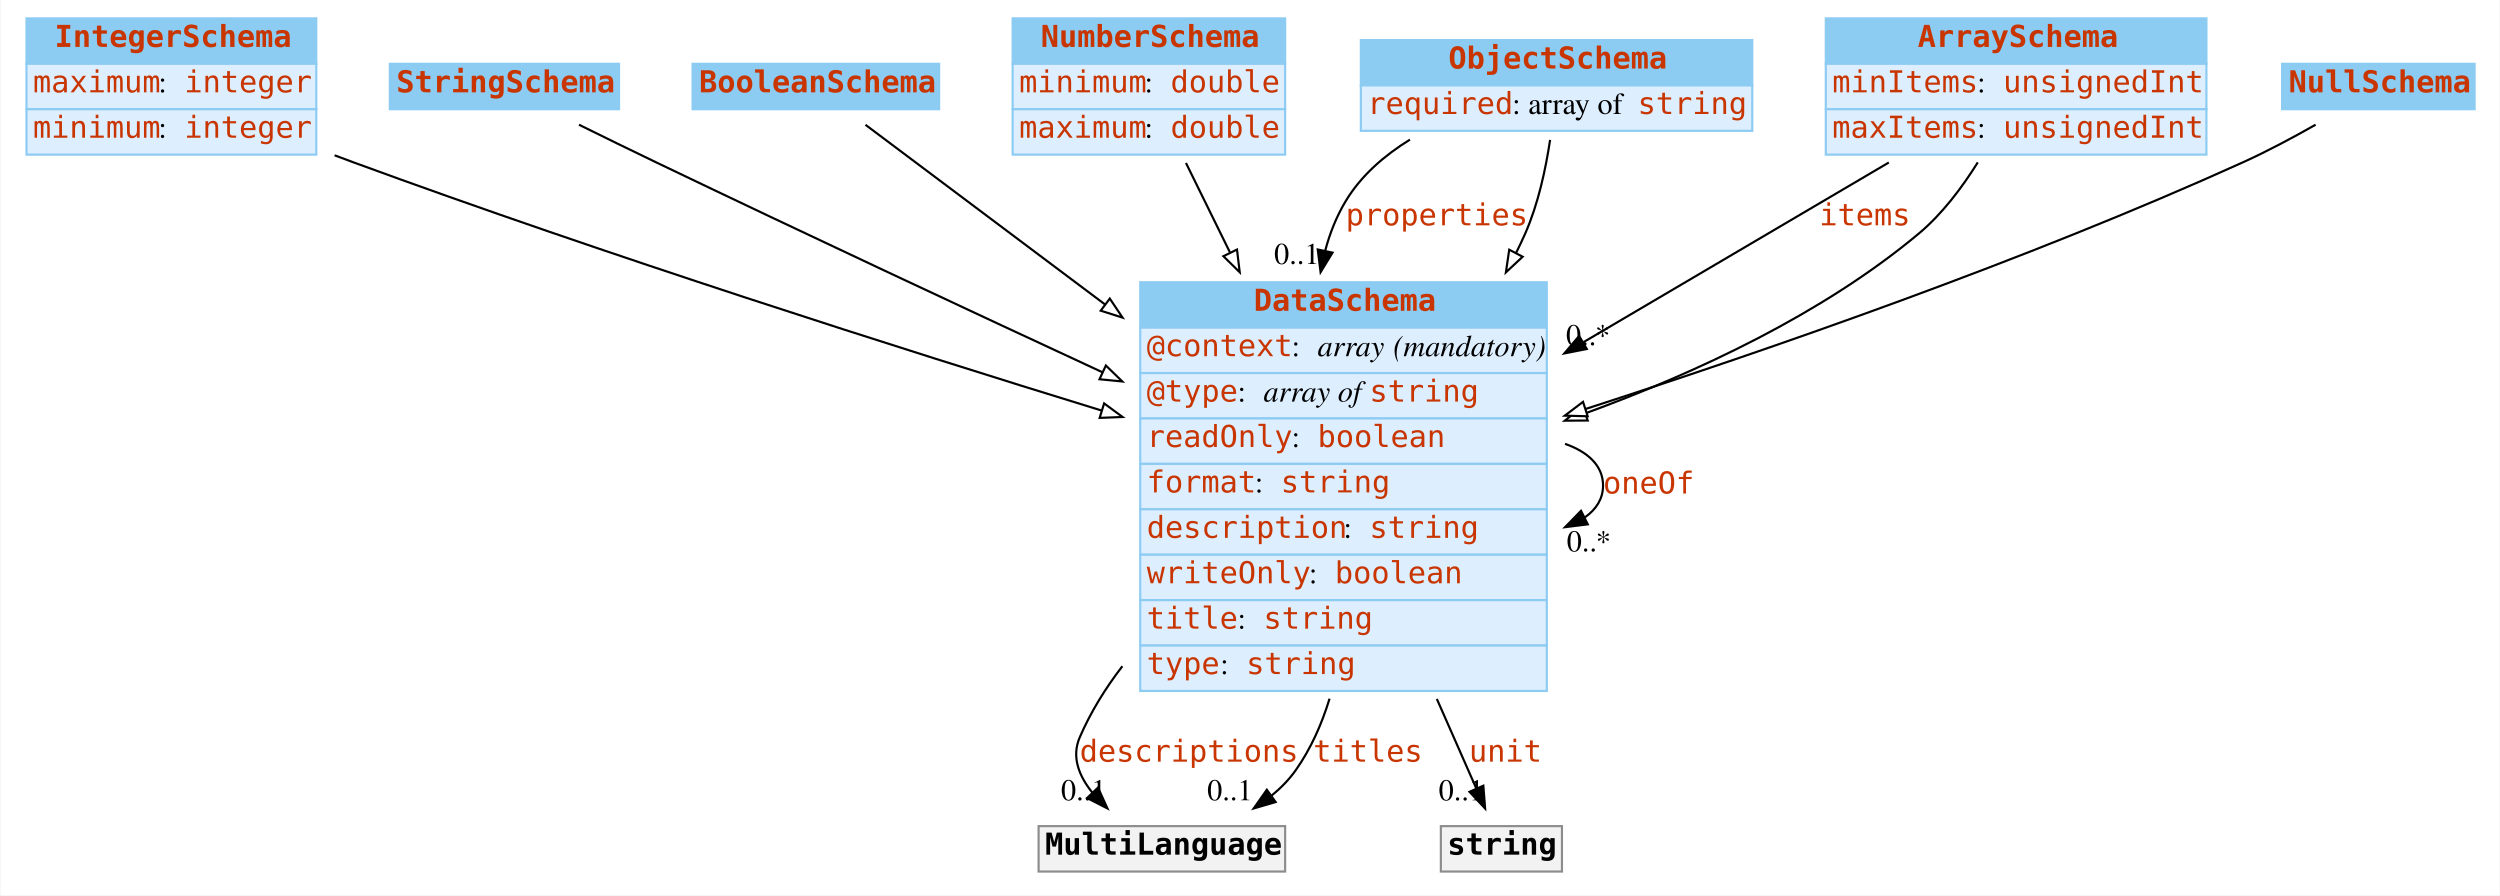
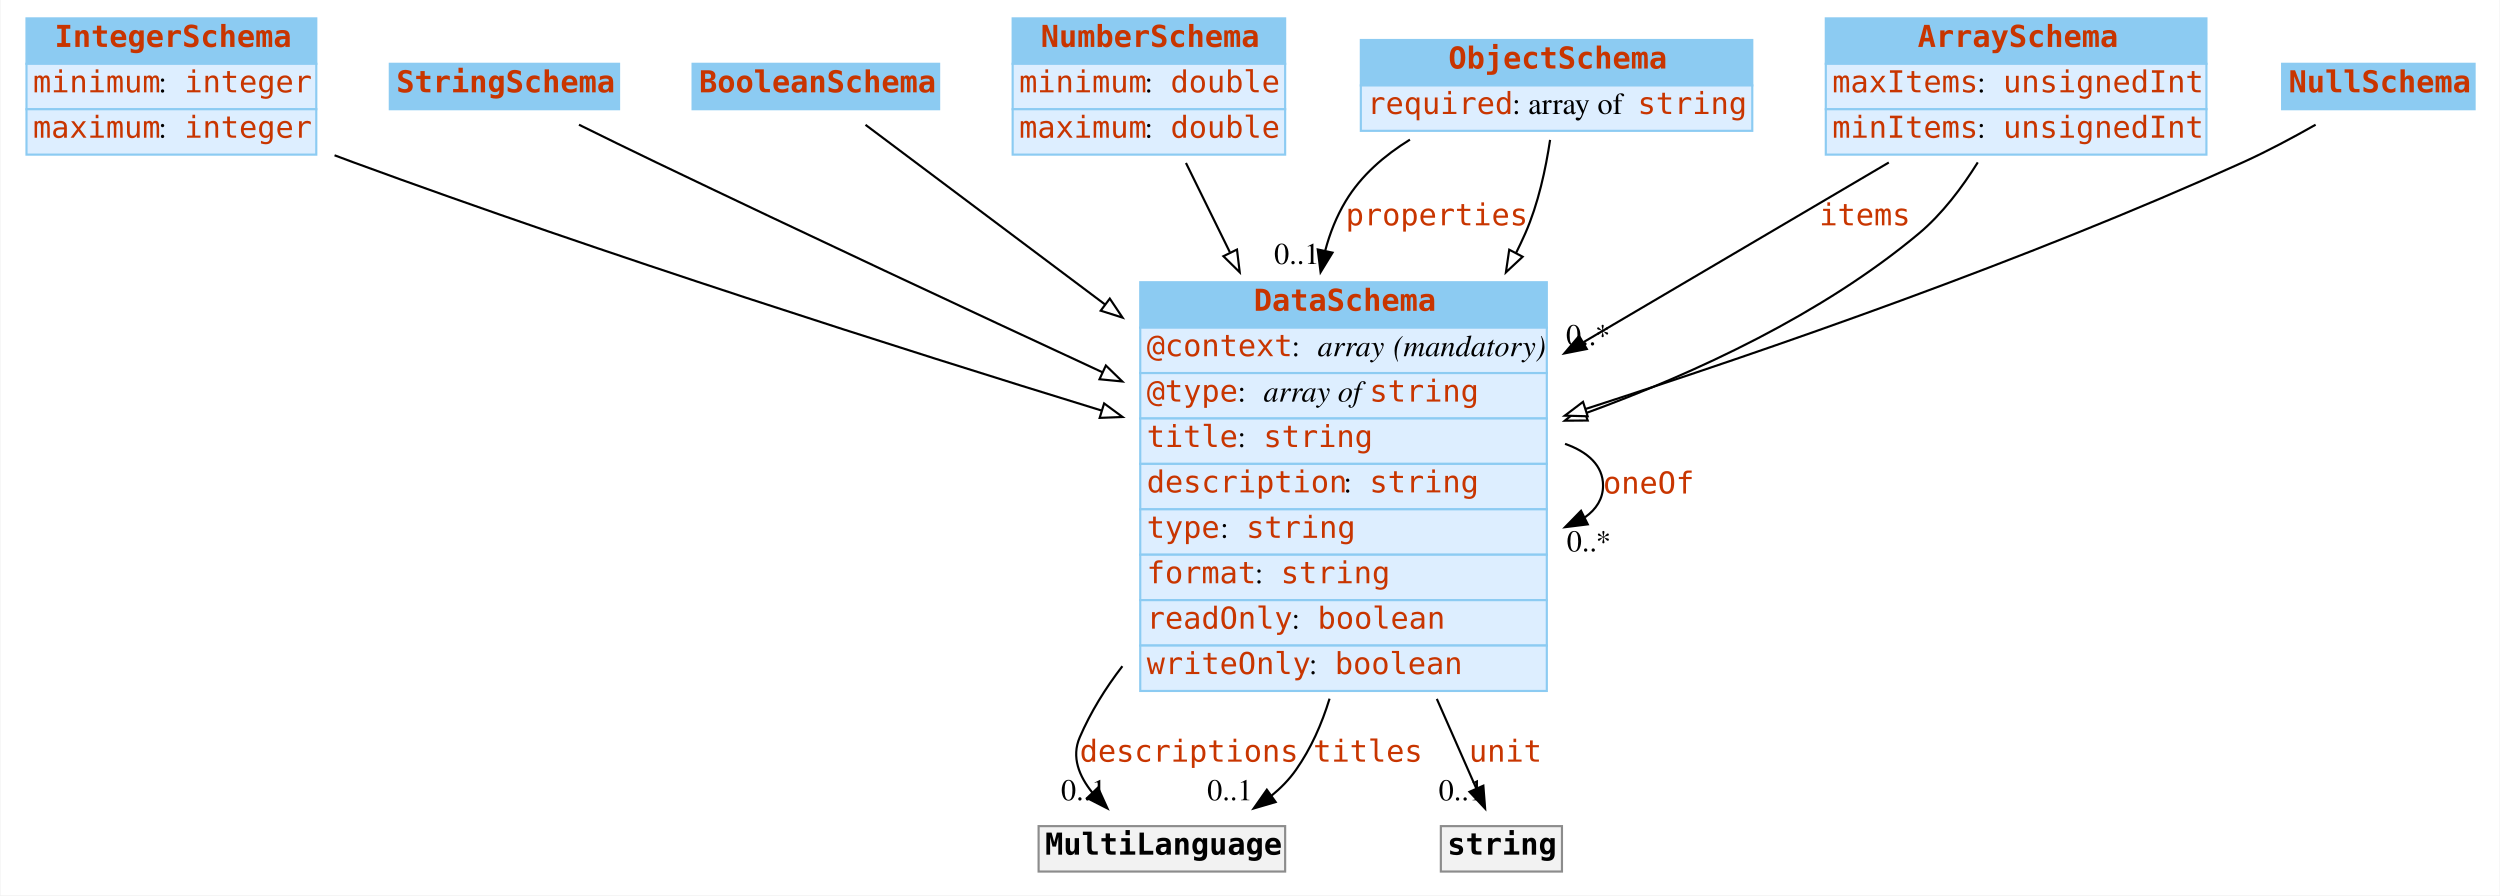
<svg xmlns="http://www.w3.org/2000/svg" width="1156pt" height="414pt" viewBox="0.00 0.00 1155.50 414.00">
  <g id="graph0" class="graph" transform="scale(1 1) rotate(0) translate(4 410)">
    <polygon fill="white" stroke="none" points="-4,4 -4,-410 1151.5,-410 1151.5,4 -4,4" />
    <g id="node1" class="node">
      <polygon fill="#8ccbf2" stroke="none" points="8,-380.5 8,-401.5 142,-401.5 142,-380.5 8,-380.5" />
      <polygon fill="none" stroke="#8ccbf2" points="8,-380.5 8,-401.5 142,-401.5 142,-380.5 8,-380.5" />
      <text text-anchor="start" x="21" y="-388.3" font-family="mono" font-weight="bold" font-size="14.00" fill="#c83500">IntegerSchema</text>
      <polygon fill="#ddeeff" stroke="none" points="8,-359.5 8,-380.5 142,-380.5 142,-359.5 8,-359.5" />
      <polygon fill="none" stroke="#8ccbf2" points="8,-359.5 8,-380.5 142,-380.5 142,-359.5 8,-359.5" />
-       <text text-anchor="start" x="11" y="-367.3" font-family="mono" font-size="14.00" fill="#c83500">maximum</text>
+       <text text-anchor="start" x="11" y="-367.3" font-family="mono" font-size="14.00" fill="#c83500">minimum</text>
      <text text-anchor="start" x="69" y="-367.3" font-family="Times,serif" font-size="14.00"> : </text>
      <text text-anchor="start" x="81" y="-367.3" font-family="mono" font-size="14.00" fill="#c83500">integer</text>
      <polygon fill="#ddeeff" stroke="none" points="8,-338.5 8,-359.5 142,-359.5 142,-338.5 8,-338.5" />
      <polygon fill="none" stroke="#8ccbf2" points="8,-338.5 8,-359.5 142,-359.5 142,-338.5 8,-338.5" />
-       <text text-anchor="start" x="11" y="-346.3" font-family="mono" font-size="14.00" fill="#c83500">minimum</text>
+       <text text-anchor="start" x="11" y="-346.3" font-family="mono" font-size="14.00" fill="#c83500">maximum</text>
      <text text-anchor="start" x="69" y="-346.3" font-family="Times,serif" font-size="14.00"> : </text>
      <text text-anchor="start" x="81" y="-346.3" font-family="mono" font-size="14.00" fill="#c83500">integer</text>
    </g>
    <g id="node8" class="node">
      <polygon fill="#8ccbf2" stroke="none" points="523,-258.5 523,-279.5 711,-279.5 711,-258.5 523,-258.5" />
      <polygon fill="none" stroke="#8ccbf2" points="523,-258.5 523,-279.5 711,-279.5 711,-258.5 523,-258.5" />
      <text text-anchor="start" x="575.5" y="-266.3" font-family="mono" font-weight="bold" font-size="14.00" fill="#c83500">DataSchema</text>
      <polygon fill="#ddeeff" stroke="none" points="523,-237.5 523,-258.5 711,-258.5 711,-237.5 523,-237.5" />
      <polygon fill="none" stroke="#8ccbf2" points="523,-237.5 523,-258.5 711,-258.5 711,-237.5 523,-237.5" />
      <text text-anchor="start" x="526" y="-245.3" font-family="mono" font-size="14.00" fill="#c83500">@context</text>
      <text text-anchor="start" x="593" y="-245.3" font-family="Times,serif" font-size="14.00"> : </text>
      <text text-anchor="start" x="605" y="-245.3" font-family="Times,serif" font-style="italic" font-size="14.00">array</text>
      <text text-anchor="start" x="636" y="-245.3" font-family="Times,serif" font-size="14.00"> </text>
      <text text-anchor="start" x="640" y="-245.3" font-family="Times,serif" font-style="italic" font-size="14.00">(mandatory)</text>
      <polygon fill="#ddeeff" stroke="none" points="523,-216.5 523,-237.5 711,-237.5 711,-216.5 523,-216.5" />
      <polygon fill="none" stroke="#8ccbf2" points="523,-216.5 523,-237.5 711,-237.5 711,-216.5 523,-216.5" />
      <text text-anchor="start" x="526" y="-224.3" font-family="mono" font-size="14.00" fill="#c83500">@type</text>
      <text text-anchor="start" x="568" y="-224.3" font-family="Times,serif" font-size="14.00"> : </text>
      <text text-anchor="start" x="580" y="-224.3" font-family="Times,serif" font-style="italic" font-size="14.00">array of </text>
      <text text-anchor="start" x="629" y="-224.3" font-family="mono" font-size="14.00" fill="#c83500">string</text>
      <polygon fill="#ddeeff" stroke="none" points="523,-195.5 523,-216.5 711,-216.5 711,-195.5 523,-195.5" />
      <polygon fill="none" stroke="#8ccbf2" points="523,-195.5 523,-216.5 711,-216.5 711,-195.5 523,-195.5" />
-       <text text-anchor="start" x="526" y="-203.3" font-family="mono" font-size="14.00" fill="#c83500">readOnly</text>
-       <text text-anchor="start" x="593" y="-203.3" font-family="Times,serif" font-size="14.00"> : </text>
-       <text text-anchor="start" x="605" y="-203.3" font-family="mono" font-size="14.00" fill="#c83500">boolean</text>
+       <text text-anchor="start" x="526" y="-203.3" font-family="mono" font-size="14.00" fill="#c83500">title</text>
+       <text text-anchor="start" x="568" y="-203.3" font-family="Times,serif" font-size="14.00"> : </text>
+       <text text-anchor="start" x="580" y="-203.3" font-family="mono" font-size="14.00" fill="#c83500">string</text>
      <polygon fill="#ddeeff" stroke="none" points="523,-174.5 523,-195.5 711,-195.5 711,-174.5 523,-174.5" />
      <polygon fill="none" stroke="#8ccbf2" points="523,-174.5 523,-195.5 711,-195.5 711,-174.5 523,-174.5" />
-       <text text-anchor="start" x="526" y="-182.3" font-family="mono" font-size="14.00" fill="#c83500">format</text>
-       <text text-anchor="start" x="576" y="-182.3" font-family="Times,serif" font-size="14.00"> : </text>
-       <text text-anchor="start" x="588" y="-182.3" font-family="mono" font-size="14.00" fill="#c83500">string</text>
+       <text text-anchor="start" x="526" y="-182.3" font-family="mono" font-size="14.00" fill="#c83500">description</text>
+       <text text-anchor="start" x="617" y="-182.3" font-family="Times,serif" font-size="14.00"> : </text>
+       <text text-anchor="start" x="629" y="-182.3" font-family="mono" font-size="14.00" fill="#c83500">string</text>
      <polygon fill="#ddeeff" stroke="none" points="523,-153.5 523,-174.5 711,-174.5 711,-153.5 523,-153.5" />
      <polygon fill="none" stroke="#8ccbf2" points="523,-153.5 523,-174.5 711,-174.5 711,-153.5 523,-153.5" />
-       <text text-anchor="start" x="526" y="-161.3" font-family="mono" font-size="14.00" fill="#c83500">description</text>
-       <text text-anchor="start" x="617" y="-161.3" font-family="Times,serif" font-size="14.00"> : </text>
-       <text text-anchor="start" x="629" y="-161.3" font-family="mono" font-size="14.00" fill="#c83500">string</text>
+       <text text-anchor="start" x="526" y="-161.3" font-family="mono" font-size="14.00" fill="#c83500">type</text>
+       <text text-anchor="start" x="560" y="-161.3" font-family="Times,serif" font-size="14.00"> : </text>
+       <text text-anchor="start" x="572" y="-161.3" font-family="mono" font-size="14.00" fill="#c83500">string</text>
      <polygon fill="#ddeeff" stroke="none" points="523,-132.5 523,-153.5 711,-153.5 711,-132.5 523,-132.5" />
      <polygon fill="none" stroke="#8ccbf2" points="523,-132.5 523,-153.5 711,-153.5 711,-132.5 523,-132.5" />
-       <text text-anchor="start" x="526" y="-140.3" font-family="mono" font-size="14.00" fill="#c83500">writeOnly</text>
-       <text text-anchor="start" x="601" y="-140.3" font-family="Times,serif" font-size="14.00"> : </text>
-       <text text-anchor="start" x="613" y="-140.3" font-family="mono" font-size="14.00" fill="#c83500">boolean</text>
+       <text text-anchor="start" x="526" y="-140.3" font-family="mono" font-size="14.00" fill="#c83500">format</text>
+       <text text-anchor="start" x="576" y="-140.3" font-family="Times,serif" font-size="14.00"> : </text>
+       <text text-anchor="start" x="588" y="-140.3" font-family="mono" font-size="14.00" fill="#c83500">string</text>
      <polygon fill="#ddeeff" stroke="none" points="523,-111.5 523,-132.5 711,-132.5 711,-111.5 523,-111.5" />
      <polygon fill="none" stroke="#8ccbf2" points="523,-111.5 523,-132.5 711,-132.5 711,-111.5 523,-111.5" />
-       <text text-anchor="start" x="526" y="-119.3" font-family="mono" font-size="14.00" fill="#c83500">title</text>
-       <text text-anchor="start" x="568" y="-119.3" font-family="Times,serif" font-size="14.00"> : </text>
-       <text text-anchor="start" x="580" y="-119.3" font-family="mono" font-size="14.00" fill="#c83500">string</text>
+       <text text-anchor="start" x="526" y="-119.3" font-family="mono" font-size="14.00" fill="#c83500">readOnly</text>
+       <text text-anchor="start" x="593" y="-119.3" font-family="Times,serif" font-size="14.00"> : </text>
+       <text text-anchor="start" x="605" y="-119.3" font-family="mono" font-size="14.00" fill="#c83500">boolean</text>
      <polygon fill="#ddeeff" stroke="none" points="523,-90.5 523,-111.5 711,-111.5 711,-90.5 523,-90.5" />
      <polygon fill="none" stroke="#8ccbf2" points="523,-90.5 523,-111.5 711,-111.5 711,-90.5 523,-90.5" />
-       <text text-anchor="start" x="526" y="-98.3" font-family="mono" font-size="14.00" fill="#c83500">type</text>
-       <text text-anchor="start" x="560" y="-98.3" font-family="Times,serif" font-size="14.00"> : </text>
-       <text text-anchor="start" x="572" y="-98.3" font-family="mono" font-size="14.00" fill="#c83500">string</text>
+       <text text-anchor="start" x="526" y="-98.3" font-family="mono" font-size="14.00" fill="#c83500">writeOnly</text>
+       <text text-anchor="start" x="601" y="-98.3" font-family="Times,serif" font-size="14.00"> : </text>
+       <text text-anchor="start" x="613" y="-98.3" font-family="mono" font-size="14.00" fill="#c83500">boolean</text>
    </g>
-     <g id="edge7" class="edge">
+     <g id="edge9" class="edge">
      <path fill="none" stroke="black" d="M150.45,-338.195C153.33,-337.1 156.188,-336.032 159,-335 275.91,-292.109 411.856,-248.848 505.089,-220.172" />
      <polygon fill="white" stroke="black" points="506.292,-223.464 514.824,-217.183 504.237,-216.772 506.292,-223.464" />
    </g>
    <g id="node2" class="node">
      <polygon fill="#8ccbf2" stroke="none" points="176,-359.5 176,-380.5 282,-380.5 282,-359.5 176,-359.5" />
      <polygon fill="none" stroke="#8ccbf2" points="176,-359.5 176,-380.5 282,-380.5 282,-359.5 176,-359.5" />
      <text text-anchor="start" x="179" y="-367.3" font-family="mono" font-weight="bold" font-size="14.00" fill="#c83500">StringSchema</text>
    </g>
    <g id="edge13" class="edge">
      <path fill="none" stroke="black" d="M263.466,-352.334C274.764,-346.755 287.396,-340.568 299,-335 367.319,-302.217 444.309,-266.239 505.421,-237.908" />
      <polygon fill="white" stroke="black" points="507.101,-240.987 514.703,-233.607 504.158,-234.635 507.101,-240.987" />
    </g>
    <g id="node3" class="node">
      <polygon fill="#8ccbf2" stroke="none" points="316,-359.5 316,-380.5 430,-380.5 430,-359.5 316,-359.5" />
      <polygon fill="none" stroke="#8ccbf2" points="316,-359.5 316,-380.5 430,-380.5 430,-359.5 316,-359.5" />
      <text text-anchor="start" x="319" y="-367.3" font-family="mono" font-weight="bold" font-size="14.00" fill="#c83500">BooleanSchema</text>
    </g>
-     <g id="edge11" class="edge">
+     <g id="edge10" class="edge">
      <path fill="none" stroke="black" d="M395.955,-352.284C421.644,-333.017 465.143,-300.392 506.792,-269.156" />
      <polygon fill="white" stroke="black" points="508.916,-271.938 514.816,-263.138 504.716,-266.338 508.916,-271.938" />
    </g>
    <g id="node4" class="node">
      <polygon fill="#8ccbf2" stroke="none" points="464,-380.5 464,-401.5 590,-401.5 590,-380.5 464,-380.5" />
      <polygon fill="none" stroke="#8ccbf2" points="464,-380.5 464,-401.5 590,-401.5 590,-380.5 464,-380.5" />
      <text text-anchor="start" x="477" y="-388.3" font-family="mono" font-weight="bold" font-size="14.00" fill="#c83500">NumberSchema</text>
      <polygon fill="#ddeeff" stroke="none" points="464,-359.5 464,-380.5 590,-380.5 590,-359.5 464,-359.5" />
      <polygon fill="none" stroke="#8ccbf2" points="464,-359.5 464,-380.5 590,-380.5 590,-359.5 464,-359.5" />
      <text text-anchor="start" x="467" y="-367.3" font-family="mono" font-size="14.00" fill="#c83500">minimum</text>
      <text text-anchor="start" x="525" y="-367.3" font-family="Times,serif" font-size="14.00"> : </text>
      <text text-anchor="start" x="537" y="-367.3" font-family="mono" font-size="14.00" fill="#c83500">double</text>
      <polygon fill="#ddeeff" stroke="none" points="464,-338.5 464,-359.5 590,-359.5 590,-338.5 464,-338.5" />
      <polygon fill="none" stroke="#8ccbf2" points="464,-338.5 464,-359.5 590,-359.5 590,-338.5 464,-338.5" />
      <text text-anchor="start" x="467" y="-346.3" font-family="mono" font-size="14.00" fill="#c83500">maximum</text>
      <text text-anchor="start" x="525" y="-346.3" font-family="Times,serif" font-size="14.00"> : </text>
      <text text-anchor="start" x="537" y="-346.3" font-family="mono" font-size="14.00" fill="#c83500">double</text>
    </g>
-     <g id="edge9" class="edge">
+     <g id="edge8" class="edge">
      <path fill="none" stroke="black" d="M544.14,-334.648C550.095,-322.539 557.124,-308.248 564.426,-293.4" />
      <polygon fill="white" stroke="black" points="567.729,-294.616 569.001,-284.098 561.447,-291.527 567.729,-294.616" />
    </g>
    <g id="node5" class="node">
      <polygon fill="#8ccbf2" stroke="none" points="625,-370.5 625,-391.5 806,-391.5 806,-370.5 625,-370.5" />
      <polygon fill="none" stroke="#8ccbf2" points="625,-370.5 625,-391.5 806,-391.5 806,-370.5 625,-370.5" />
      <text text-anchor="start" x="665.5" y="-378.3" font-family="mono" font-weight="bold" font-size="14.00" fill="#c83500">ObjectSchema</text>
      <polygon fill="#ddeeff" stroke="none" points="625,-349.5 625,-370.5 806,-370.5 806,-349.5 625,-349.5" />
      <polygon fill="none" stroke="#8ccbf2" points="625,-349.5 625,-370.5 806,-370.5 806,-349.5 625,-349.5" />
      <text text-anchor="start" x="628" y="-357.3" font-family="mono" font-size="14.00" fill="#c83500">required</text>
      <text text-anchor="start" x="695" y="-357.3" font-family="Times,serif" font-size="14.00"> : array of </text>
      <text text-anchor="start" x="753" y="-357.3" font-family="mono" font-size="14.00" fill="#c83500">string</text>
    </g>
    <g id="edge1" class="edge">
      <path fill="none" stroke="black" d="M647.71,-345.436C635.883,-338.14 625.102,-328.817 618,-317 613.727,-309.89 610.655,-302.144 608.529,-294.09" />
      <polygon fill="black" stroke="black" points="611.913,-293.176 606.388,-284.135 605.069,-294.648 611.913,-293.176" />
      <text text-anchor="start" x="618" y="-305.8" font-family="mono" font-size="14.00" fill="#c83500">properties</text>
      <text text-anchor="middle" x="595.388" y="-287.935" font-family="Times,serif" font-size="14.00">0..1</text>
    </g>
-     <g id="edge10" class="edge">
+     <g id="edge12" class="edge">
      <path fill="none" stroke="black" d="M712.51,-345.311C710.534,-332.094 707.054,-315.68 701,-302 699.67,-298.996 698.254,-295.993 696.762,-293" />
      <polygon fill="white" stroke="black" points="699.817,-291.289 692.075,-284.057 693.617,-294.539 699.817,-291.289" />
    </g>
    <g id="node6" class="node">
      <polygon fill="#8ccbf2" stroke="none" points="840,-380.5 840,-401.5 1016,-401.5 1016,-380.5 840,-380.5" />
      <polygon fill="none" stroke="#8ccbf2" points="840,-380.5 840,-401.5 1016,-401.5 1016,-380.5 840,-380.5" />
      <text text-anchor="start" x="882.5" y="-388.3" font-family="mono" font-weight="bold" font-size="14.00" fill="#c83500">ArraySchema</text>
      <polygon fill="#ddeeff" stroke="none" points="840,-359.5 840,-380.5 1016,-380.5 1016,-359.5 840,-359.5" />
      <polygon fill="none" stroke="#8ccbf2" points="840,-359.5 840,-380.5 1016,-380.5 1016,-359.5 840,-359.5" />
-       <text text-anchor="start" x="843" y="-367.3" font-family="mono" font-size="14.00" fill="#c83500">minItems</text>
+       <text text-anchor="start" x="843" y="-367.3" font-family="mono" font-size="14.00" fill="#c83500">maxItems</text>
      <text text-anchor="start" x="910" y="-367.3" font-family="Times,serif" font-size="14.00"> : </text>
      <text text-anchor="start" x="922" y="-367.3" font-family="mono" font-size="14.00" fill="#c83500">unsignedInt</text>
      <polygon fill="#ddeeff" stroke="none" points="840,-338.5 840,-359.5 1016,-359.5 1016,-338.5 840,-338.5" />
      <polygon fill="none" stroke="#8ccbf2" points="840,-338.5 840,-359.5 1016,-359.5 1016,-338.5 840,-338.5" />
-       <text text-anchor="start" x="843" y="-346.3" font-family="mono" font-size="14.00" fill="#c83500">maxItems</text>
+       <text text-anchor="start" x="843" y="-346.3" font-family="mono" font-size="14.00" fill="#c83500">minItems</text>
      <text text-anchor="start" x="910" y="-346.3" font-family="Times,serif" font-size="14.00"> : </text>
      <text text-anchor="start" x="922" y="-346.3" font-family="mono" font-size="14.00" fill="#c83500">unsignedInt</text>
    </g>
    <g id="edge2" class="edge">
      <path fill="none" stroke="black" d="M869.138,-334.864C829.351,-311.452 775.579,-279.812 727.913,-251.764" />
      <polygon fill="black" stroke="black" points="729.482,-248.626 719.089,-246.572 725.932,-254.659 729.482,-248.626" />
      <text text-anchor="start" x="837" y="-305.8" font-family="mono" font-size="14.00" fill="#c83500">items</text>
      <text text-anchor="middle" x="730.089" y="-250.372" font-family="Times,serif" font-size="14.00">0..*</text>
    </g>
-     <g id="edge8" class="edge">
+     <g id="edge7" class="edge">
      <path fill="none" stroke="black" d="M910.273,-334.915C903.037,-323.308 893.806,-311.032 883,-302 838.363,-264.69 779.827,-237.53 729.034,-218.958" />
      <polygon fill="white" stroke="black" points="729.91,-215.554 719.315,-215.474 727.547,-222.143 729.91,-215.554" />
    </g>
    <g id="node7" class="node">
      <polygon fill="#8ccbf2" stroke="none" points="1051,-359.5 1051,-380.5 1140,-380.5 1140,-359.5 1051,-359.5" />
      <polygon fill="none" stroke="#8ccbf2" points="1051,-359.5 1051,-380.5 1140,-380.5 1140,-359.5 1051,-359.5" />
      <text text-anchor="start" x="1054" y="-367.3" font-family="mono" font-weight="bold" font-size="14.00" fill="#c83500">NullSchema</text>
    </g>
-     <g id="edge12" class="edge">
+     <g id="edge11" class="edge">
      <path fill="none" stroke="black" d="M1066.49,-352.342C1056.14,-346.459 1044.22,-340.083 1033,-335 932.613,-289.527 813.837,-248.31 728.954,-220.902" />
      <polygon fill="white" stroke="black" points="729.885,-217.525 719.294,-217.795 727.742,-224.188 729.885,-217.525" />
    </g>
-     <g id="edge3" class="edge">
+     <g id="edge4" class="edge">
      <path fill="none" stroke="black" d="M719.418,-204.764C730.134,-201.003 737,-194.582 737,-185.5 737,-179.398 733.9,-174.497 728.616,-170.797" />
      <polygon fill="black" stroke="black" points="729.932,-167.543 719.418,-166.236 726.822,-173.814 729.932,-167.543" />
      <text text-anchor="start" x="737" y="-181.8" font-family="mono" font-size="14.00" fill="#c83500">oneOf</text>
      <text text-anchor="middle" x="730.418" y="-155.036" font-family="Times,serif" font-size="14.00">0..*</text>
    </g>
    <g id="node9" class="node">
      <polygon fill="#f2f2f2" stroke="none" points="476,-7 476,-28 590,-28 590,-7 476,-7" />
      <polygon fill="none" stroke="#8c8c8c" points="476,-7 476,-28 590,-28 590,-7 476,-7" />
      <text text-anchor="start" x="479" y="-14.8" font-family="mono" font-weight="bold" font-size="14.00">MultiLanguage</text>
    </g>
-     <g id="edge4" class="edge">
+     <g id="edge3" class="edge">
      <path fill="none" stroke="black" d="M514.737,-101.962C506.849,-91.683 500.015,-80.654 495,-69 491.121,-59.986 494.666,-51.131 500.895,-43.436" />
      <polygon fill="black" stroke="black" points="503.464,-45.813 507.842,-36.165 498.403,-40.977 503.464,-45.813" />
      <text text-anchor="start" x="495" y="-57.8" font-family="mono" font-size="14.00" fill="#c83500">descriptions</text>
      <text text-anchor="middle" x="496.842" y="-39.965" font-family="Times,serif" font-size="14.00">0..1</text>
    </g>
-     <g id="edge5" class="edge">
+     <g id="edge6" class="edge">
      <path fill="none" stroke="black" d="M610.532,-86.931C606.942,-75.186 601.929,-63.873 595,-54 591.849,-49.51 587.928,-45.526 583.597,-42.005" />
      <polygon fill="black" stroke="black" points="585.608,-39.14 575.44,-36.163 581.532,-44.831 585.608,-39.14" />
      <text text-anchor="start" x="603" y="-57.8" font-family="mono" font-size="14.00" fill="#c83500">titles</text>
      <text text-anchor="middle" x="564.44" y="-39.962" font-family="Times,serif" font-size="14.00">0..1</text>
    </g>
    <g id="node10" class="node">
      <polygon fill="#f2f2f2" stroke="none" points="662,-7 662,-28 718,-28 718,-7 662,-7" />
      <polygon fill="none" stroke="#8c8c8c" points="662,-7 662,-28 718,-28 718,-7 662,-7" />
      <text text-anchor="start" x="665" y="-14.8" font-family="mono" font-weight="bold" font-size="14.00">string</text>
    </g>
-     <g id="edge6" class="edge">
+     <g id="edge5" class="edge">
      <path fill="none" stroke="black" d="M660.137,-86.831C662.799,-80.798 665.436,-74.817 668,-69 671.389,-61.312 675.067,-52.957 678.428,-45.317" />
      <polygon fill="black" stroke="black" points="681.648,-46.69 682.471,-36.127 675.24,-43.871 681.648,-46.69" />
      <text text-anchor="start" x="675" y="-57.8" font-family="mono" font-size="14.00" fill="#c83500">unit</text>
      <text text-anchor="middle" x="671.471" y="-39.927" font-family="Times,serif" font-size="14.00">0..1</text>
    </g>
  </g>
</svg>
